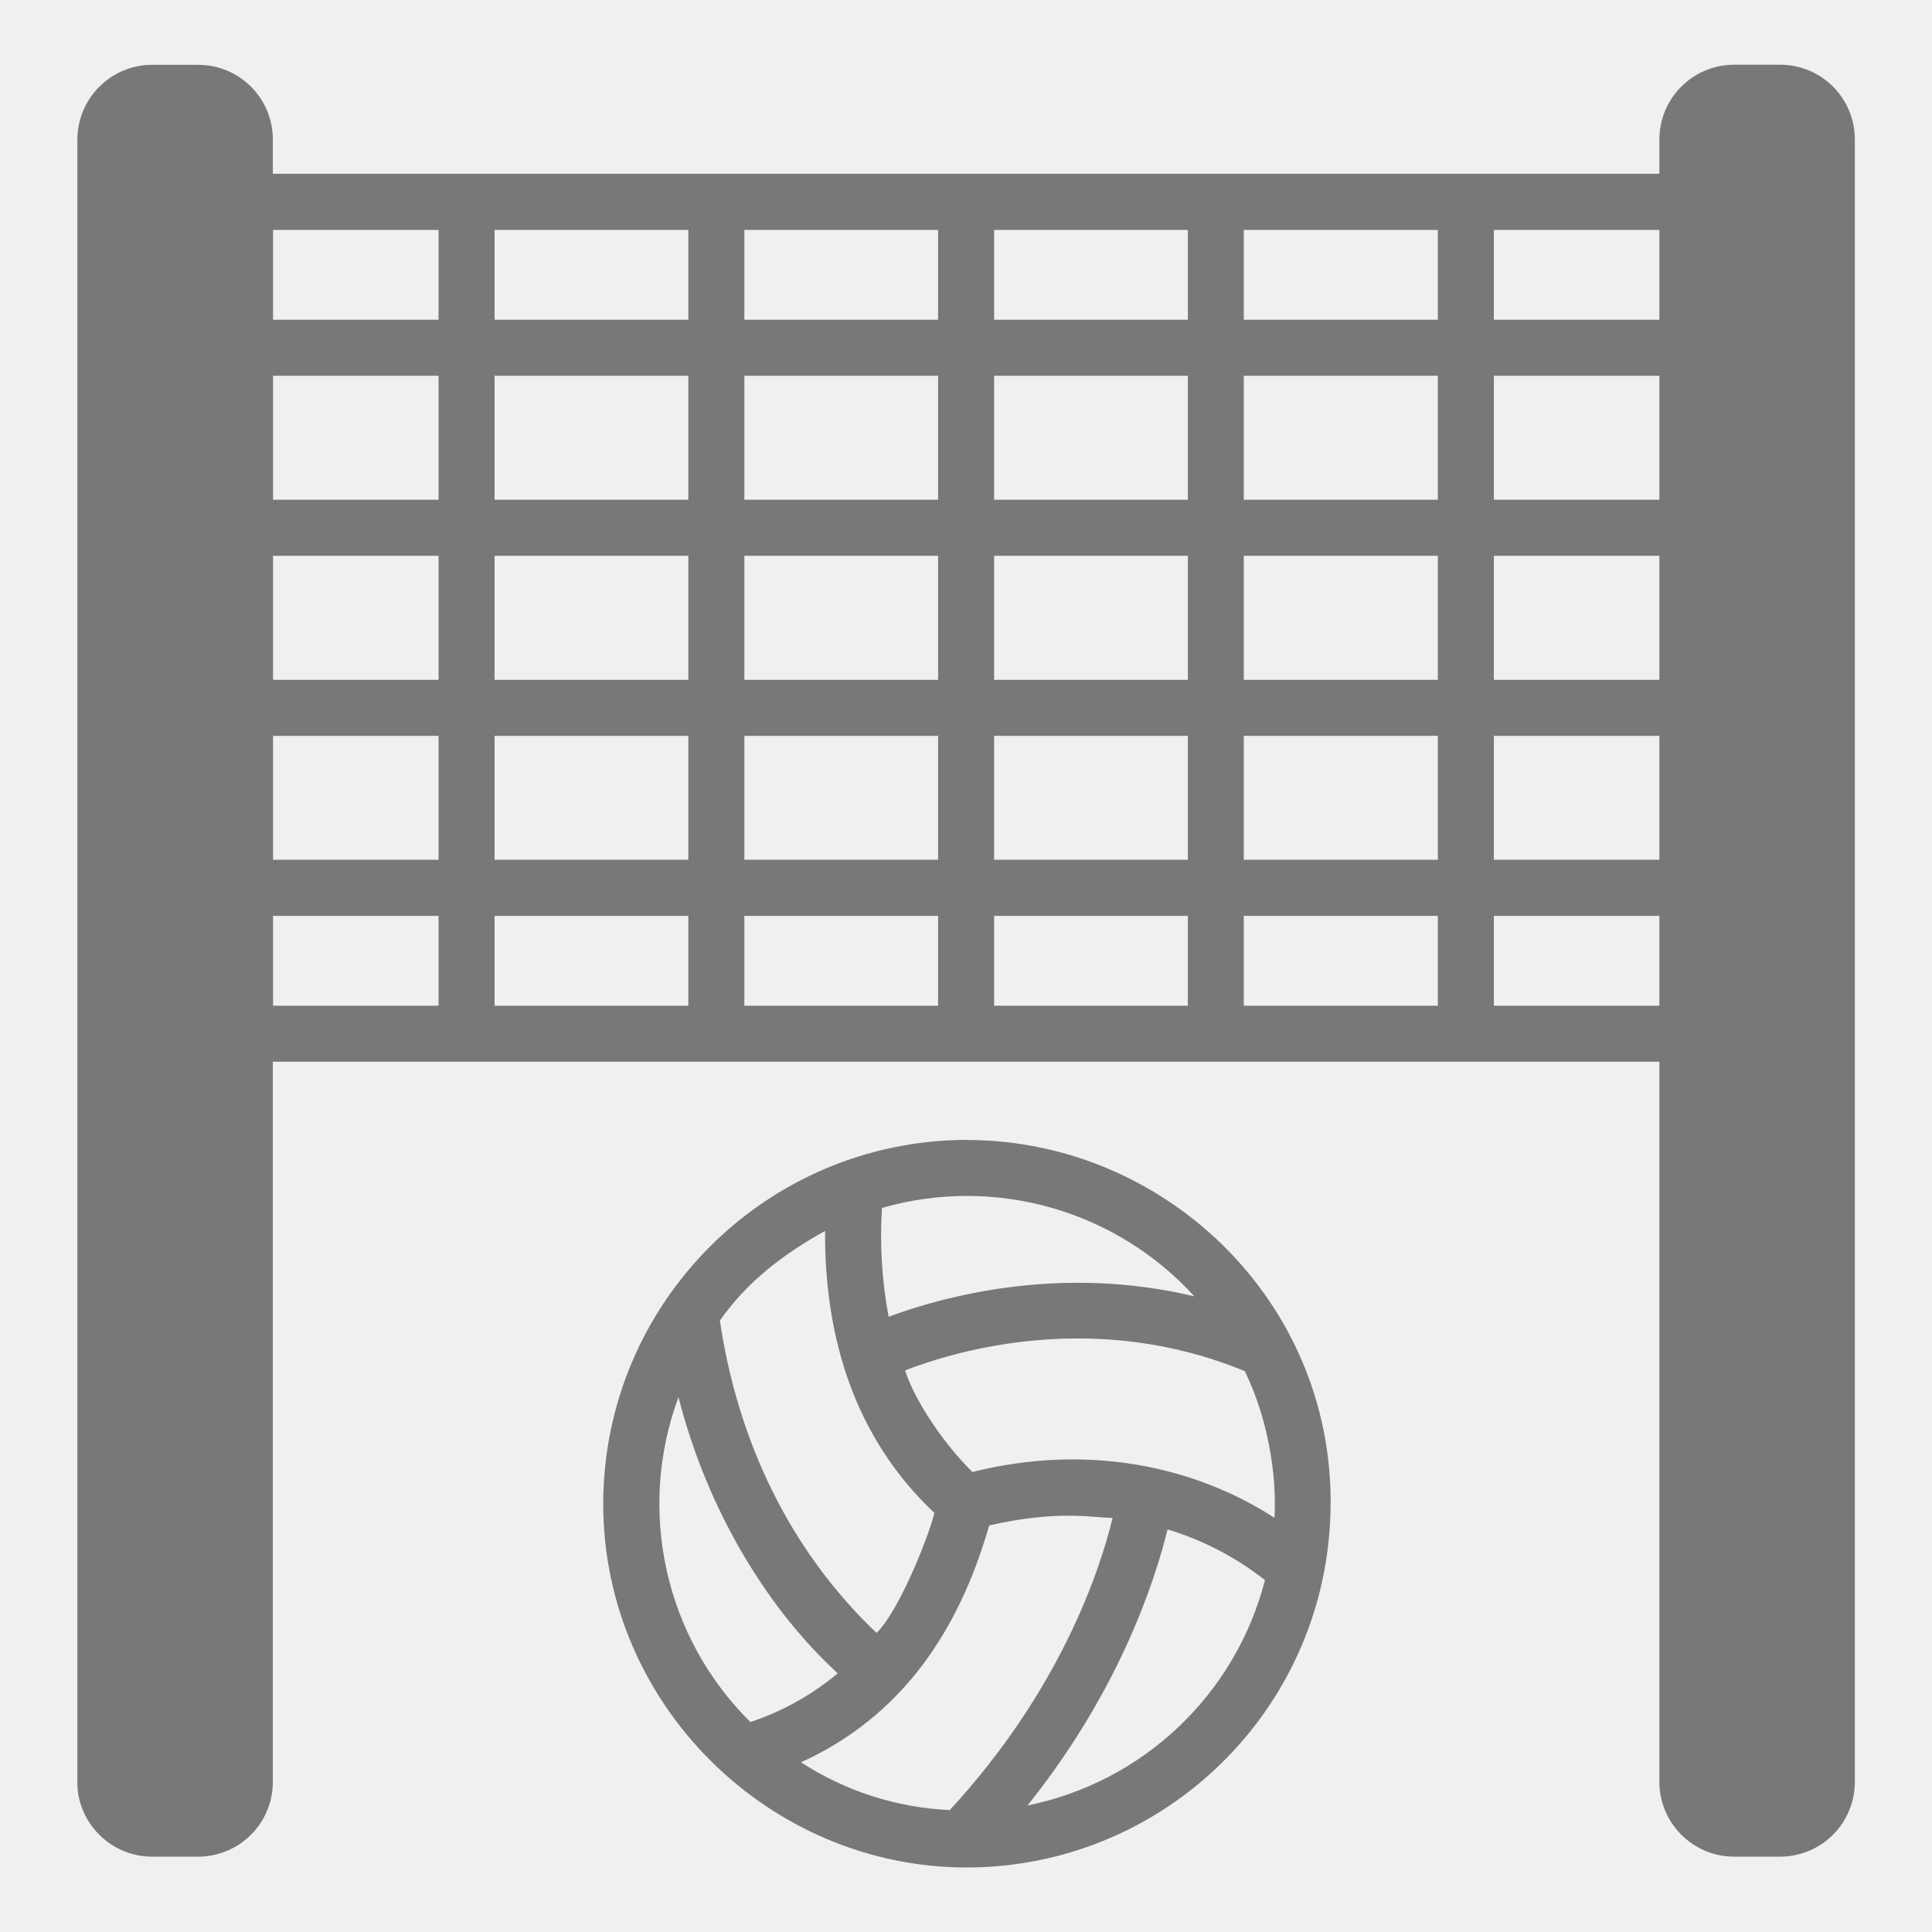
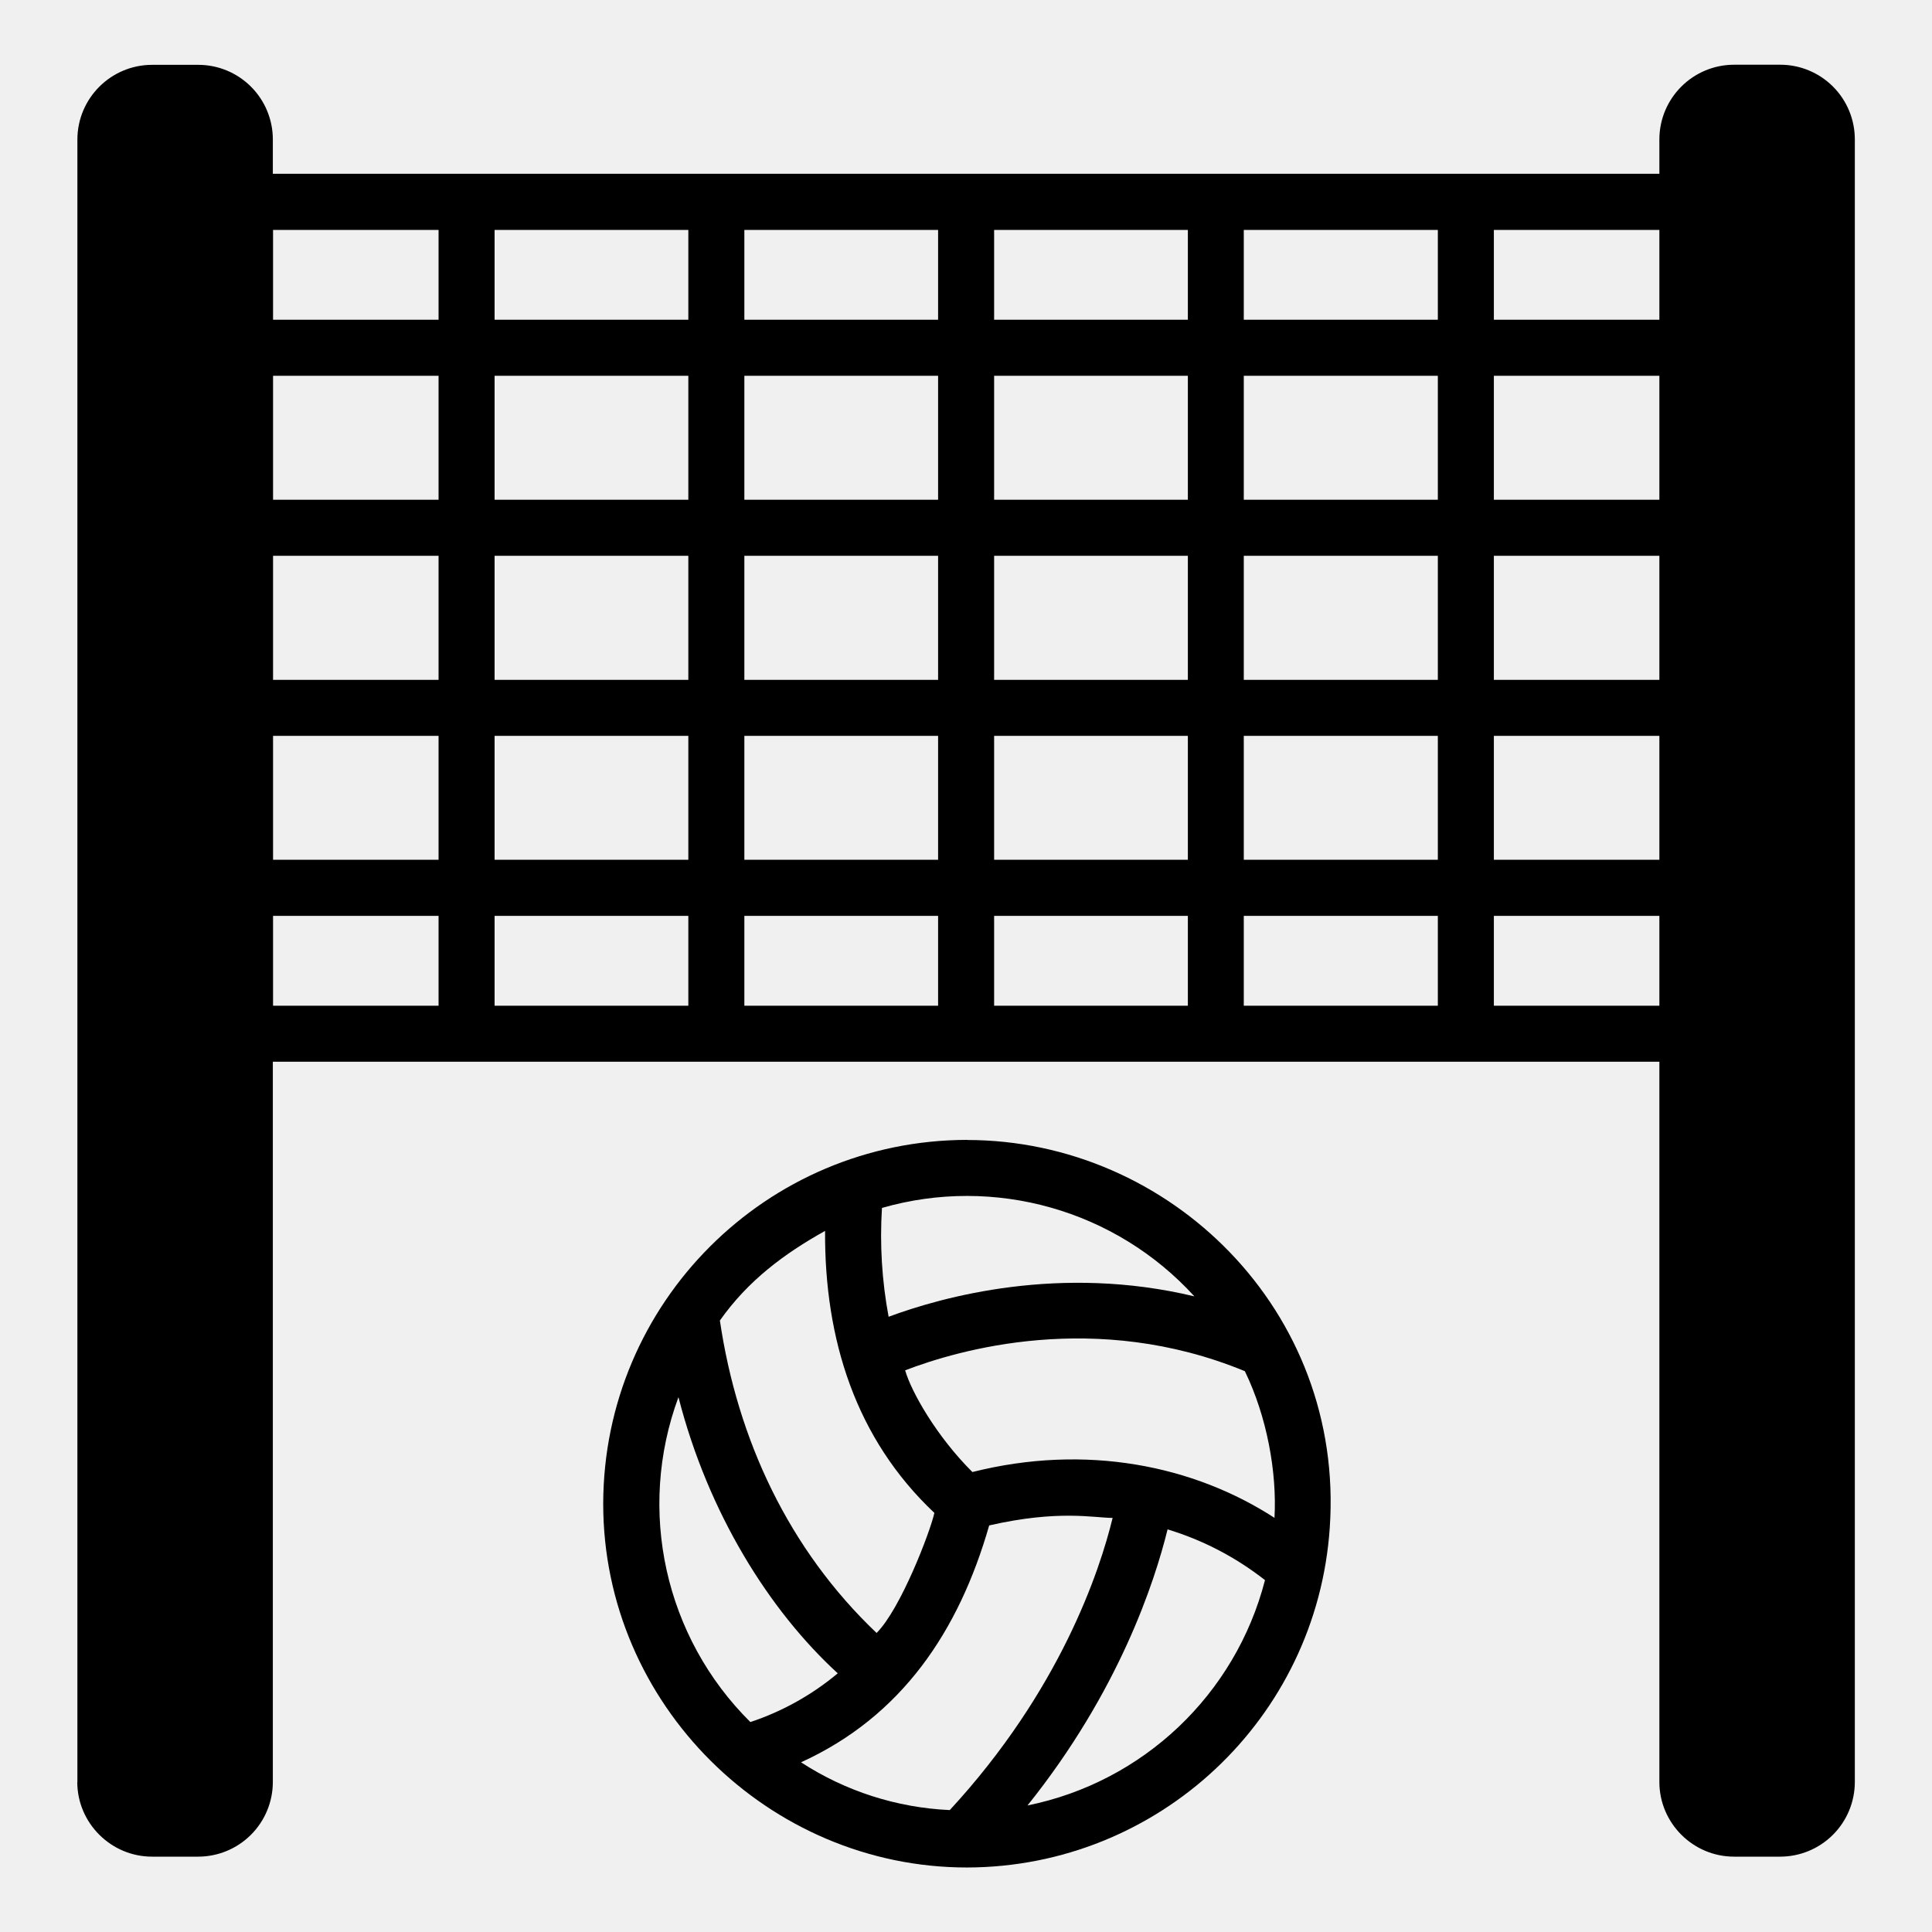
<svg xmlns="http://www.w3.org/2000/svg" width="18" height="18" fill="none" viewBox="0 0 18 18">
  <g clip-path="url(#a)">
-     <path fill="currentColor" fill-opacity=".5" d="M.72 16.602c0 .383.314.696.697.696h.428a.696.696 0 0 0 .697-.696v-6.71H15.46v6.71c0 .383.313.696.696.696h.428a.696.696 0 0 0 .697-.696V1.299a.695.695 0 0 0-.697-.696h-.428a.697.697 0 0 0-.696.696v.32H2.542V1.3a.695.695 0 0 0-.697-.696h-.428a.697.697 0 0 0-.696.696v15.303Zm13.198-14.46h1.542v.837h-1.542v-.837Zm0 1.359h1.542v1.155h-1.542V3.501Zm0 1.677h1.542v1.156h-1.542V5.178Zm0 1.678h1.542V8.01h-1.542V6.856Zm0 1.677h1.542v.837h-1.542v-.837Zm-2.33-6.391h1.808v.837h-1.808v-.837Zm0 1.359h1.808v1.155h-1.808V3.501Zm0 1.677h1.808v1.156h-1.808V5.178Zm0 1.678h1.808V8.01h-1.808V6.856Zm0 1.677h1.808v.837h-1.808v-.837ZM9.262 2.142h1.805v.837H9.262v-.837Zm0 1.359h1.805v1.155H9.262V3.501Zm0 1.677h1.805v1.156H9.262V5.178Zm0 1.678h1.805V8.01H9.262V6.856Zm0 1.677h1.805v.837H9.262v-.837ZM6.935 2.142H8.74v.837H6.935v-.837Zm0 1.359H8.74v1.155H6.935V3.501Zm0 1.677H8.74v1.156H6.935V5.178Zm0 1.678H8.74V8.01H6.935V6.856Zm0 1.677H8.74v.837H6.935v-.837ZM4.608 2.142h1.805v.837H4.608v-.837Zm0 1.359h1.805v1.155H4.608V3.501Zm0 1.677h1.805v1.156H4.608V5.178Zm0 1.678h1.805V8.01H4.608V6.856Zm0 1.677h1.805v.837H4.608v-.837ZM2.544 2.142h1.542v.837H2.544v-.837Zm0 1.359h1.542v1.155H2.544V3.501Zm0 1.677h1.542v1.156H2.544V5.178Zm0 1.678h1.542V8.01H2.544V6.856Zm0 1.677h1.542v.837H2.544v-.837Z" />
-     <path fill="currentColor" fill-opacity=".5" d="M9.01 10.62a3.395 3.395 0 0 0-3.39 3.39c0 1.869 1.542 3.389 3.389 3.389a3.394 3.394 0 0 0 3.38-3.165c.14-2.021-1.49-3.613-3.38-3.613Zm-.793.634a2.867 2.867 0 0 1 2.911.824c-1.25-.3-2.345.003-2.849.19a4.116 4.116 0 0 1-.062-1.014Zm-.53.214c-.006 1.013.286 1.937 1.018 2.627v.002c-.039.175-.313.892-.538 1.117-.817-.777-1.296-1.8-1.46-2.911.262-.372.6-.623.98-.835Zm-.696 4.576a2.863 2.863 0 0 1-.67-3.027c.278 1.085.85 1.992 1.484 2.573a2.49 2.49 0 0 1-.814.454Zm1.857.82a2.77 2.77 0 0 1-1.385-.445c.937-.427 1.47-1.22 1.753-2.207.648-.148.977-.07 1.15-.07-.12.495-.49 1.61-1.518 2.723Zm2.937-2.14a2.875 2.875 0 0 1-2.212 2.097c.853-1.064 1.185-2.084 1.305-2.572.328.099.633.258.907.472v.003Zm.09-.582c-.755-.49-1.758-.693-2.813-.428h-.003c-.332-.33-.568-.745-.626-.947.49-.188 1.774-.566 3.165.008.206.424.3.942.276 1.367Z" />
+     <path fill="currentColor" d="M.72 16.602c0 .383.314.696.697.696h.428a.696.696 0 0 0 .697-.696v-6.71H15.46v6.71c0 .383.313.696.696.696h.428a.696.696 0 0 0 .697-.696V1.299a.695.695 0 0 0-.697-.696h-.428a.697.697 0 0 0-.696.696v.32H2.542V1.3a.695.695 0 0 0-.697-.696h-.428a.697.697 0 0 0-.696.696v15.303Zm13.198-14.46h1.542v.837h-1.542v-.837Zm0 1.359h1.542v1.155h-1.542V3.501Zm0 1.677h1.542v1.156h-1.542V5.178Zm0 1.678h1.542V8.01h-1.542V6.856Zm0 1.677h1.542v.837h-1.542v-.837Zm-2.33-6.391h1.808v.837h-1.808v-.837Zm0 1.359h1.808v1.155h-1.808V3.501Zm0 1.677h1.808v1.156h-1.808V5.178Zm0 1.678h1.808V8.01h-1.808V6.856Zm0 1.677h1.808v.837h-1.808v-.837ZM9.262 2.142h1.805v.837H9.262v-.837Zm0 1.359h1.805v1.155H9.262V3.501Zm0 1.677h1.805v1.156H9.262V5.178Zm0 1.678h1.805V8.01H9.262V6.856Zm0 1.677h1.805v.837H9.262v-.837ZM6.935 2.142H8.74v.837H6.935v-.837Zm0 1.359H8.74v1.155H6.935V3.501Zm0 1.677H8.74v1.156H6.935V5.178Zm0 1.678H8.74V8.01H6.935V6.856Zm0 1.677H8.74v.837H6.935v-.837ZM4.608 2.142h1.805v.837H4.608v-.837Zm0 1.359h1.805v1.155H4.608V3.501Zm0 1.677h1.805v1.156H4.608V5.178Zm0 1.678h1.805V8.01H4.608V6.856Zm0 1.677h1.805v.837H4.608v-.837ZM2.544 2.142h1.542v.837H2.544v-.837Zm0 1.359h1.542v1.155H2.544V3.501Zm0 1.677h1.542v1.156H2.544V5.178Zm0 1.678h1.542V8.01H2.544V6.856Zm0 1.677h1.542v.837H2.544v-.837Z" />
+     <path fill="currentColor" d="M9.01 10.62a3.395 3.395 0 0 0-3.39 3.39c0 1.869 1.542 3.389 3.389 3.389a3.394 3.394 0 0 0 3.38-3.165c.14-2.021-1.49-3.613-3.38-3.613Zm-.793.634a2.867 2.867 0 0 1 2.911.824c-1.25-.3-2.345.003-2.849.19a4.116 4.116 0 0 1-.062-1.014Zm-.53.214c-.006 1.013.286 1.937 1.018 2.627v.002c-.039.175-.313.892-.538 1.117-.817-.777-1.296-1.8-1.46-2.911.262-.372.6-.623.98-.835Zm-.696 4.576a2.863 2.863 0 0 1-.67-3.027c.278 1.085.85 1.992 1.484 2.573a2.49 2.49 0 0 1-.814.454Zm1.857.82a2.77 2.77 0 0 1-1.385-.445c.937-.427 1.47-1.22 1.753-2.207.648-.148.977-.07 1.15-.07-.12.495-.49 1.61-1.518 2.723Zm2.937-2.14a2.875 2.875 0 0 1-2.212 2.097c.853-1.064 1.185-2.084 1.305-2.572.328.099.633.258.907.472v.003Zm.09-.582c-.755-.49-1.758-.693-2.813-.428h-.003c-.332-.33-.568-.745-.626-.947.49-.188 1.774-.566 3.165.008.206.424.3.942.276 1.367Z" />
  </g>
  <defs>
    <clipPath id="a">
      <path fill="#fff" d="M0 0h18v18H0z" />
    </clipPath>
  </defs>
</svg>
